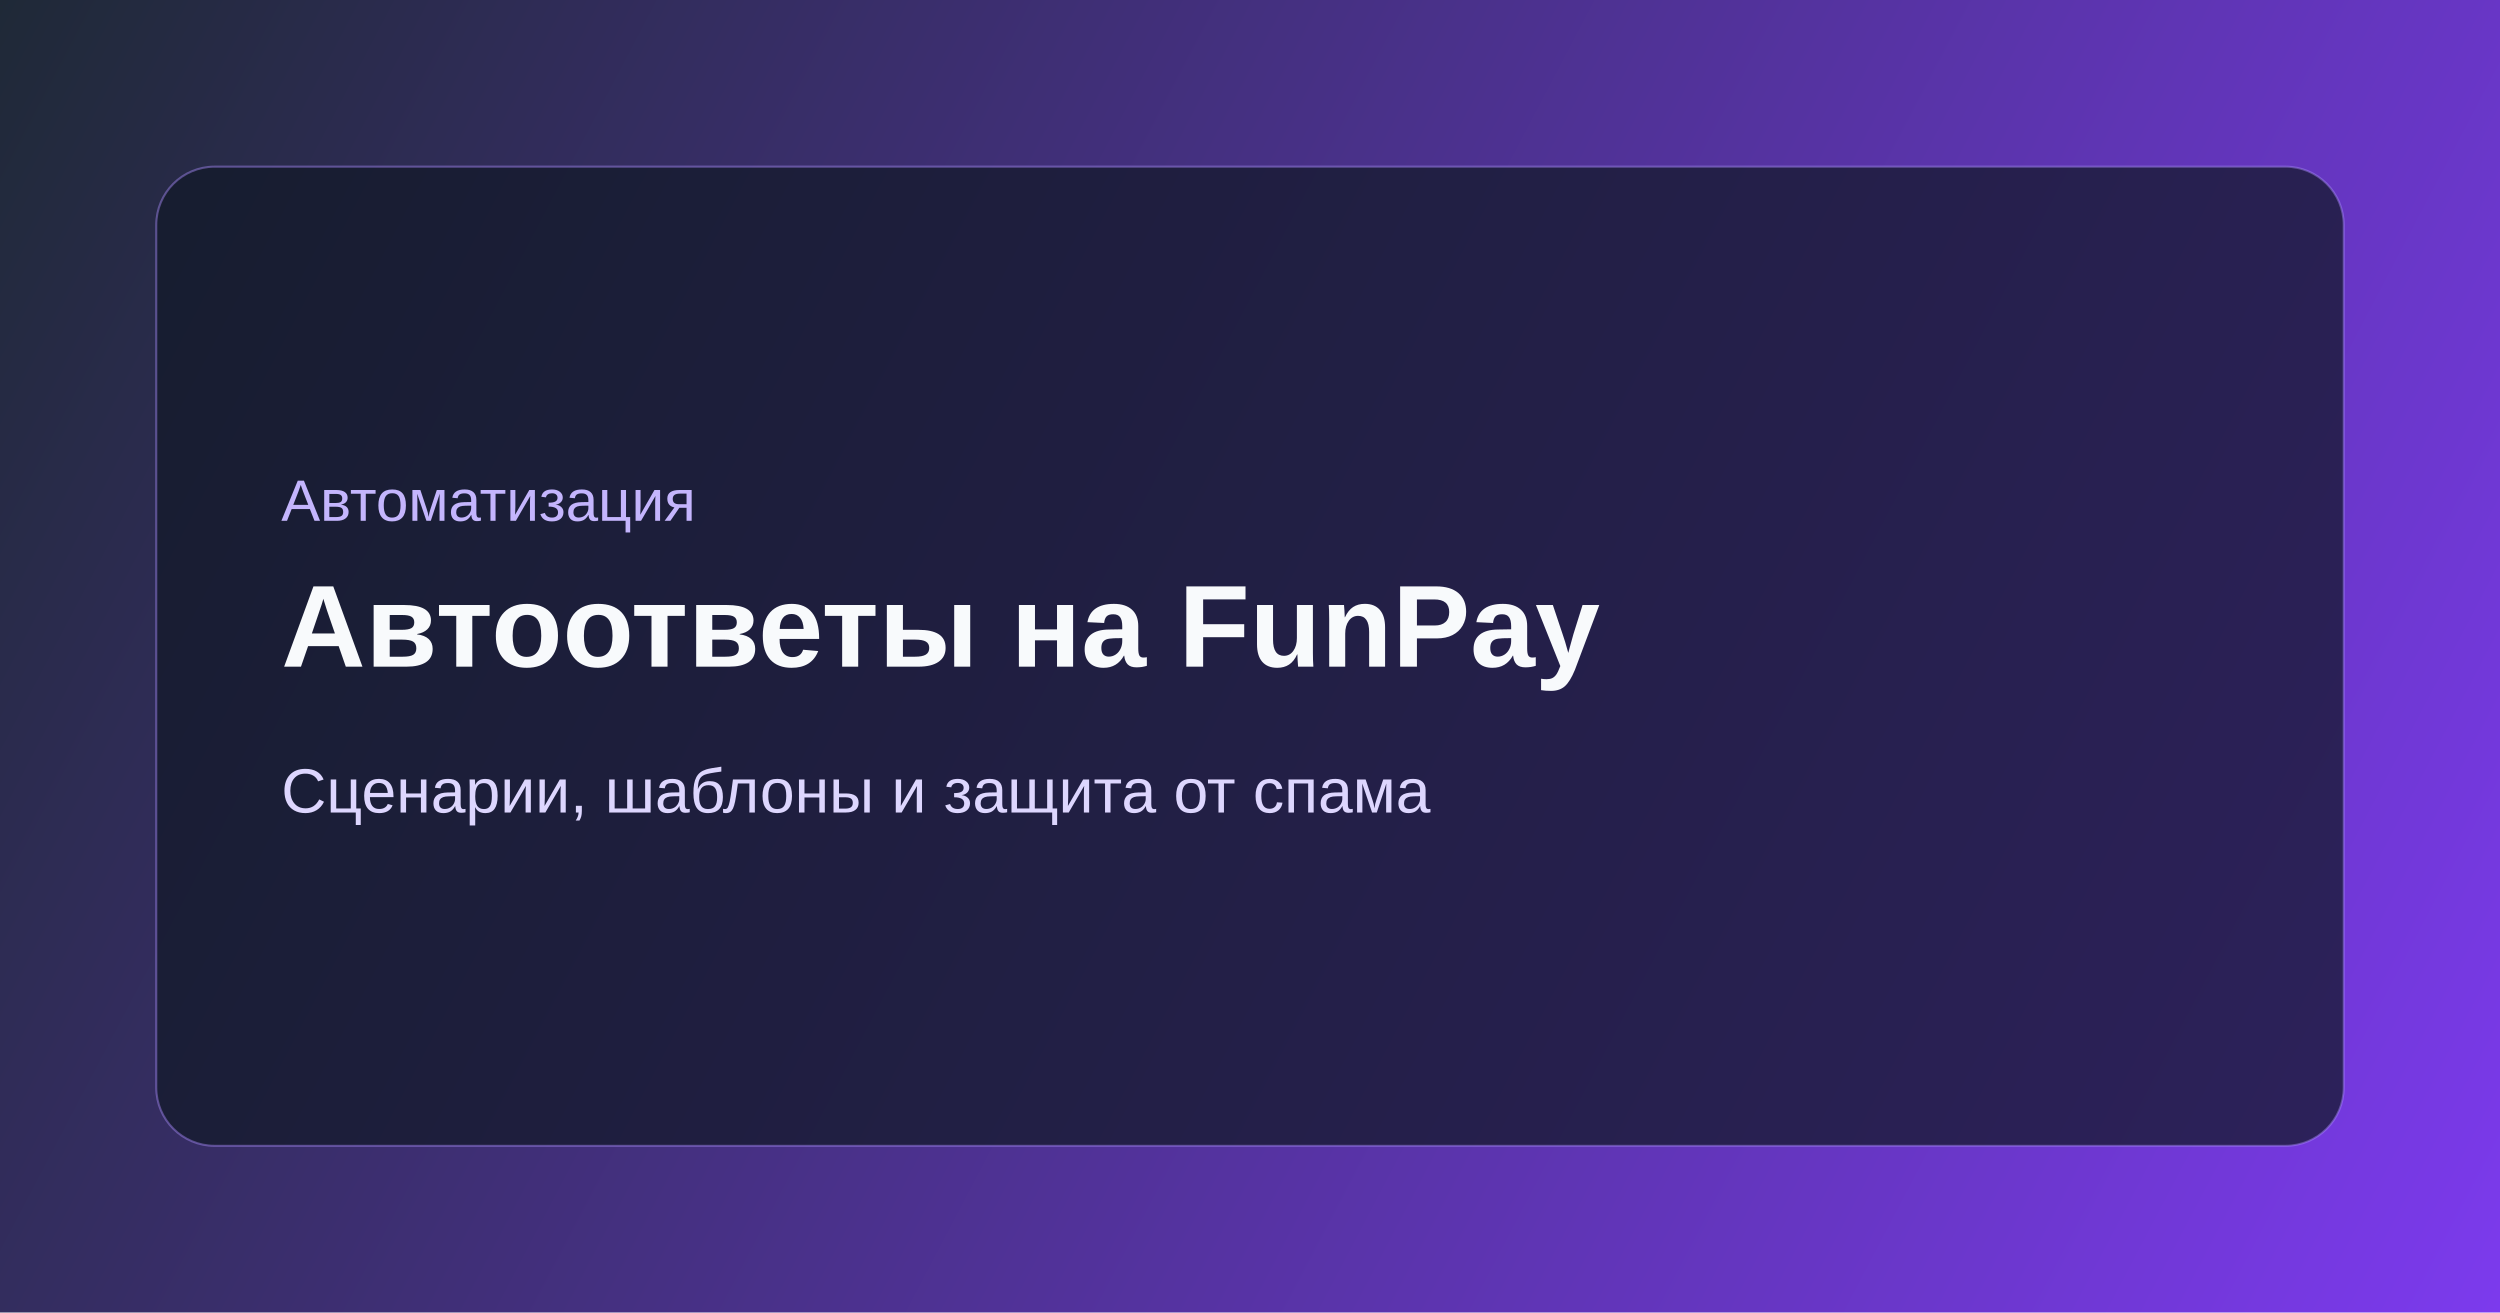
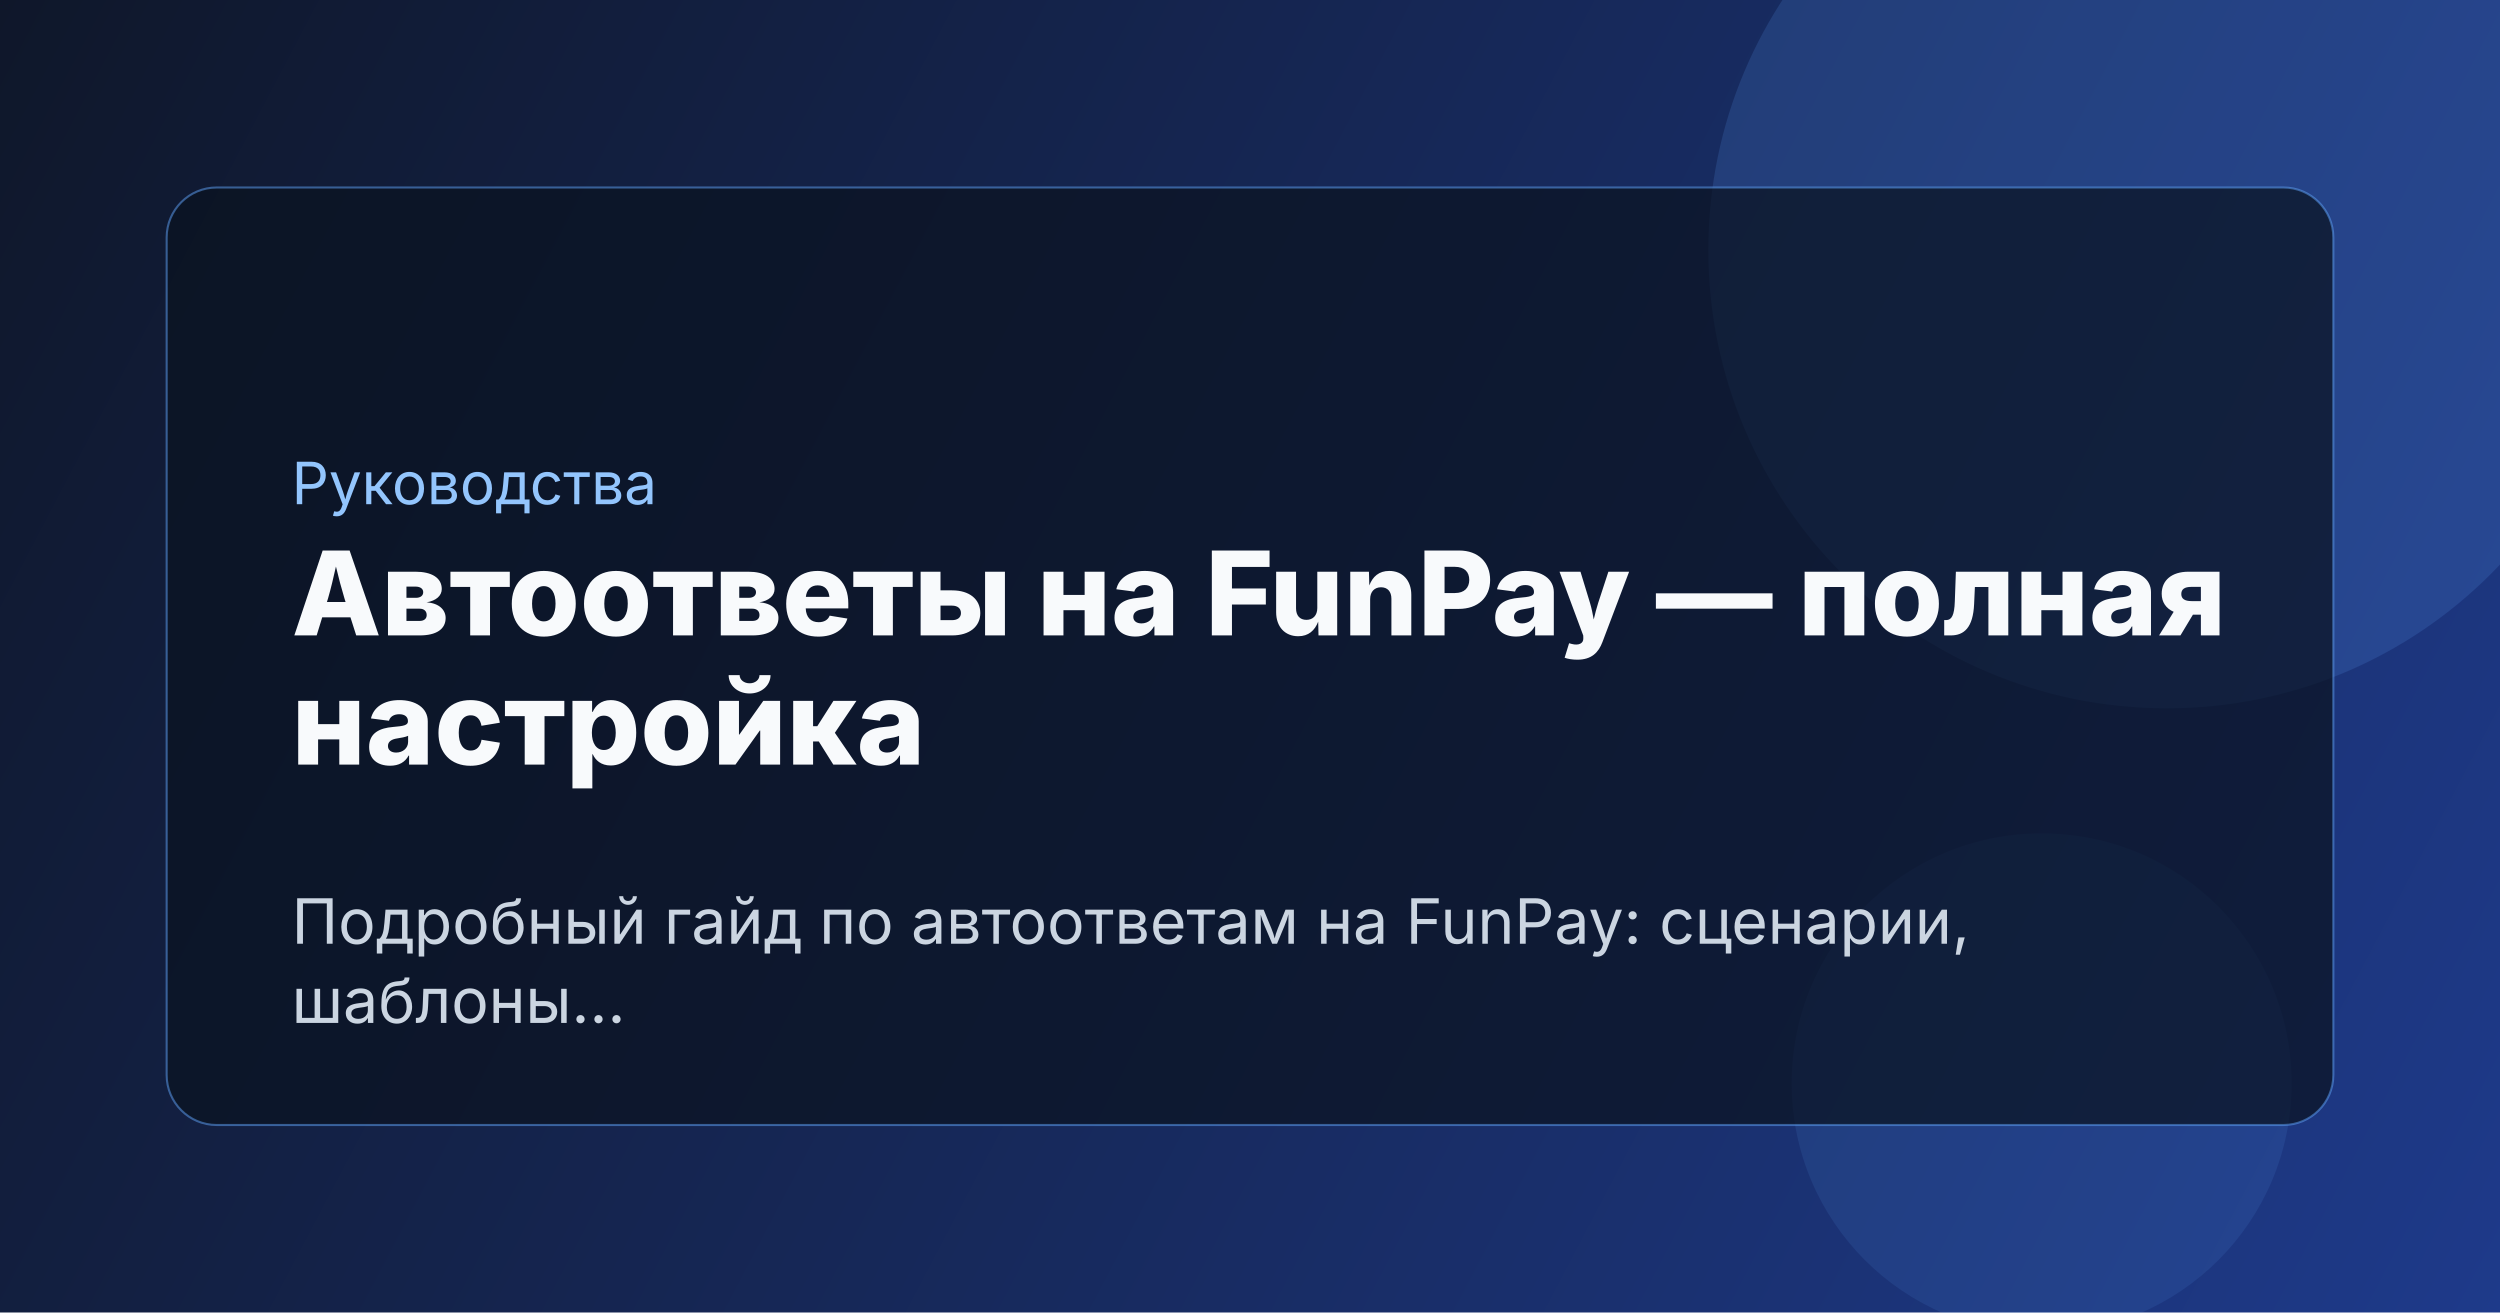
<svg xmlns="http://www.w3.org/2000/svg" width="1200" height="630" viewBox="0 0 1200 630">
  <defs>
-     <linearGradient id="g3" x1="0" y1="0" x2="1200" y2="630" gradientUnits="userSpaceOnUse">
-       <stop stop-color="#1F2937" />
-       <stop offset="1" stop-color="#7C3AED" />
+     <linearGradient id="g" x1="0" y1="0" x2="1200" y2="630" gradientUnits="userSpaceOnUse">
+       <stop stop-color="#0F172A" />
+       <stop offset="1" stop-color="#1E3A8A" />
    </linearGradient>
  </defs>
-   <rect width="1200" height="630" fill="url(#g3)" />
-   <rect x="75" y="80" width="1050" height="470" rx="28" fill="#111827" fill-opacity="0.72" stroke="#A78BFA" stroke-opacity="0.45" />
-   <text x="135" y="250" fill="#C4B5FD" font-family="Manrope, Arial" font-size="28">Автоматизация</text>
-   <text x="135" y="320" fill="#F8FAFC" font-family="Manrope, Arial" font-size="56" font-weight="700">Автоответы на FunPay</text>
-   <text x="135" y="390" fill="#DDD6FE" font-family="Manrope, Arial" font-size="30">Сценарии, шаблоны и защита от спама</text>
+   <rect width="1200" height="630" fill="url(#g)" />
+   <circle cx="1040" cy="120" r="220" fill="#60A5FA" fill-opacity="0.16" />
+   <circle cx="980" cy="520" r="120" fill="#60A5FA" fill-opacity="0.11" />
+   <rect x="80" y="90" width="1040" height="450" rx="24" fill="#0B1220" fill-opacity="0.72" stroke="#60A5FA" stroke-opacity="0.5" />
+   <text x="140" y="242" fill="#93C5FD" font-family="Inter, Manrope, Arial" font-size="28">Руководства</text>
+   <text x="140" y="305" fill="#F8FAFC" font-family="Inter, Manrope, Arial" font-size="56" font-weight="800">Автоответы на FunPay — полная</text>
+   <text x="140" y="367" fill="#F8FAFC" font-family="Inter, Manrope, Arial" font-size="56" font-weight="800">настройка</text>
+   <text x="140" y="453" fill="#CBD5E1" font-family="Inter, Manrope, Arial" font-size="30">Подробный гайд по автоответам на FunPay: сценарии,</text>
+   <text x="140" y="491" fill="#CBD5E1" font-family="Inter, Manrope, Arial" font-size="30">шаблоны...</text>
</svg>
